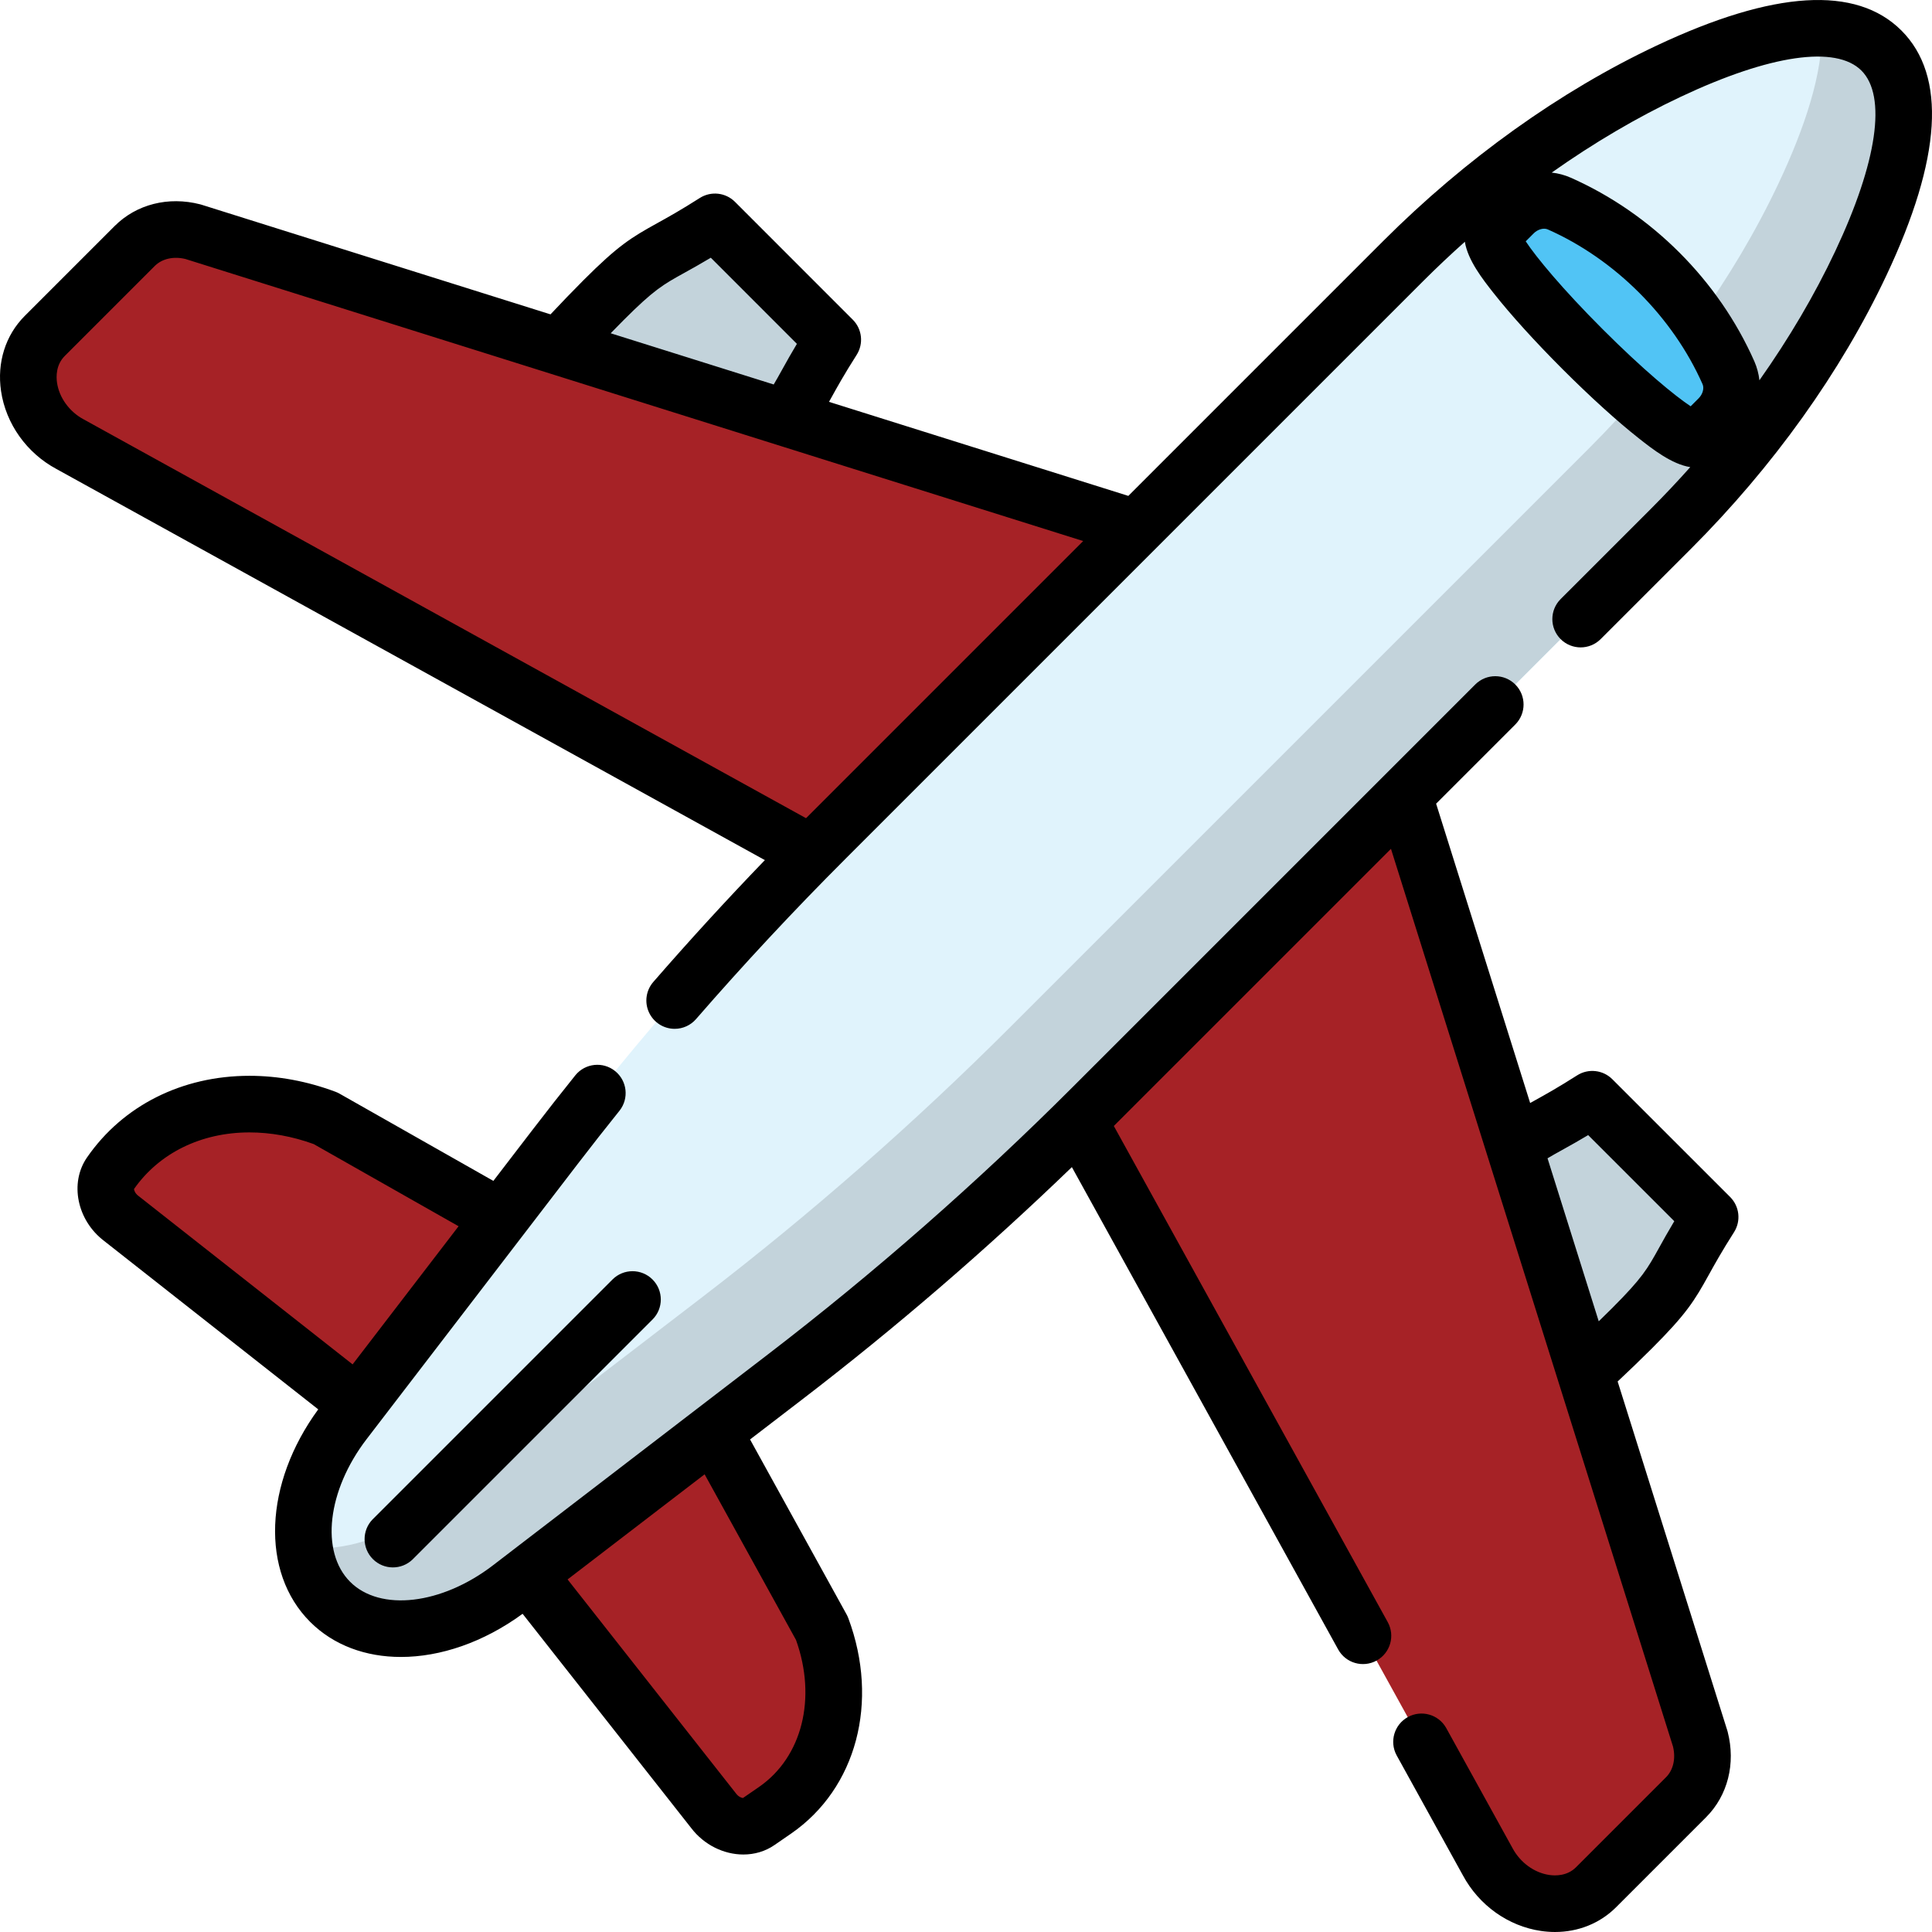
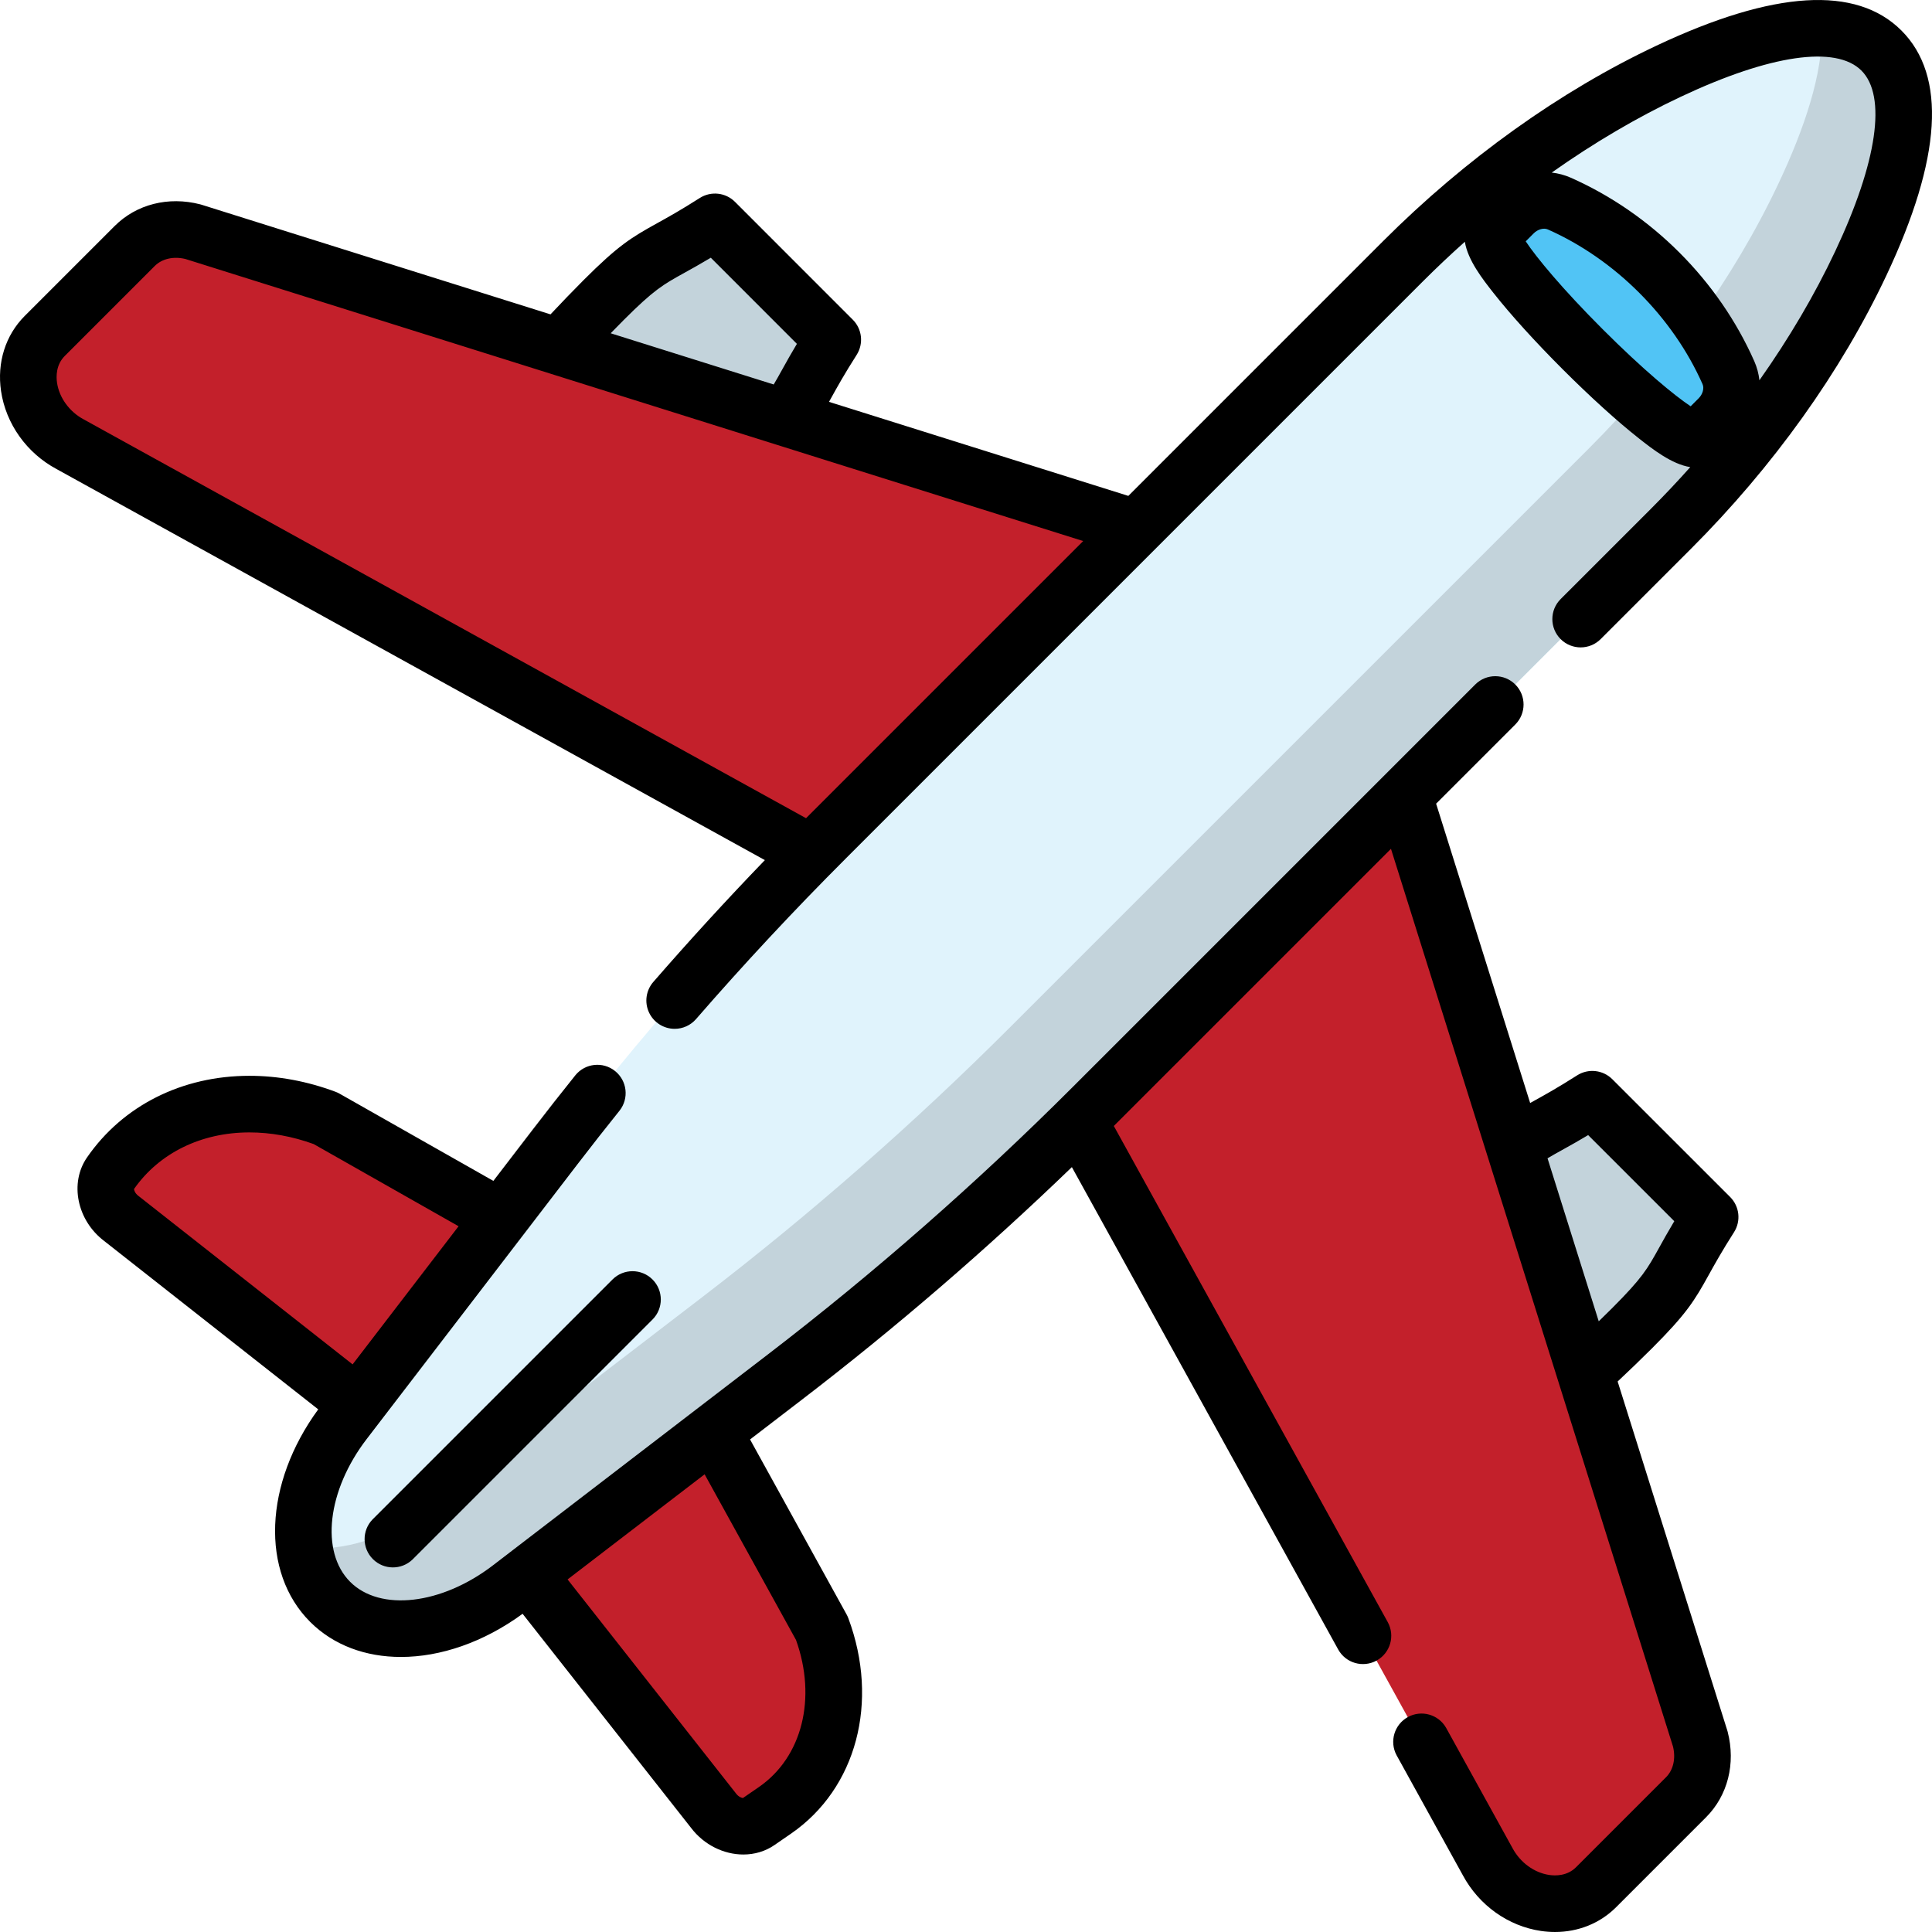
<svg xmlns="http://www.w3.org/2000/svg" version="1.1" width="512" height="512" x="0" y="0" viewBox="0 0 512 512" style="enable-background:new 0 0 512 512" xml:space="preserve" class="">
  <g>
-     <path d="m106.026 381.032-73.87-58.103c-4.035-3.035-5.356-8.394-2.934-11.901 11.839-17.147 34.647-23.003 57.057-14.65l66.808 37.897-47.061 46.757zM130.817 405.822l58.255 74.022c3.035 4.035 8.394 5.356 11.901 2.934l4.404-3.041c14.503-10.014 19.456-29.305 12.391-48.26l-40.043-72.564-46.908 46.909z" style="" fill="#a62226" data-original="#ff2c5c" class="" opacity="1" />
-     <path d="m110.336 310.025-41.794 41.523 37.484 29.484 47.062-46.756z" style="" fill="#a62226" data-original="#e62753" class="" opacity="1" />
+     <path d="m106.026 381.032-73.87-58.103c-4.035-3.035-5.356-8.394-2.934-11.901 11.839-17.147 34.647-23.003 57.057-14.65l66.808 37.897-47.061 46.757zM130.817 405.822l58.255 74.022c3.035 4.035 8.394 5.356 11.901 2.934l4.404-3.041c14.503-10.014 19.456-29.305 12.391-48.26l-40.043-72.564-46.908 46.909z" style="" fill="#c3202b" data-original="#ff2c5c" class="" opacity="1" />
+     <path d="m110.336 310.025-41.794 41.523 37.484 29.484 47.062-46.756z" style="" fill="#c3202b" data-original="#e62753" class="" opacity="1" />
    <path d="M126.039 153.474c-9.243-9.243-10.055-23.998-1.801-34.133 11.867-14.572 26.765-30.822 35.693-39.75 13.132-13.132 13.351-10.425 29.524-20.748l31.215 31.215c-10.323 16.174-7.616 16.392-20.748 29.524-8.928 8.928-25.178 23.826-39.75 35.693-10.135 8.254-24.89 7.442-34.133-1.801zM358.527 385.962c-9.243-9.243-10.055-23.998-1.801-34.133 11.867-14.572 26.765-30.822 35.693-39.75 13.132-13.132 13.351-10.425 29.524-20.748l31.215 31.215c-10.323 16.174-7.616 16.392-20.748 29.524-8.928 8.928-25.178 23.826-39.75 35.693-10.135 8.254-24.891 7.442-34.133-1.801z" style="" fill="#c3d3db" data-original="#c3d3db" class="" />
-     <path d="m242.334 241.286 91.137-91.137L51.15 61.447c-5.813-1.484-11.593-.071-15.439 3.775L11.859 89.074c-7.988 7.988-4.559 22.631 6.717 28.686l223.758 123.526z" style="" fill="#a62226" data-original="#ff2c5c" class="" opacity="1" />
-     <path d="m269.68 130.107-81.36 81.361 54.014 29.818 91.137-91.136z" style="" fill="#a62226" data-original="#e62753" class="" opacity="1" />
-     <path d="m270.715 269.667 91.137-91.137 88.703 282.321c1.484 5.813.071 11.593-3.775 15.439l-23.852 23.852c-7.988 7.988-22.631 4.559-28.686-6.717L270.715 269.667z" style="" fill="#a62226" data-original="#ff2c5c" class="" opacity="1" />
+     <path d="m242.334 241.286 91.137-91.137L51.15 61.447c-5.813-1.484-11.593-.071-15.439 3.775L11.859 89.074c-7.988 7.988-4.559 22.631 6.717 28.686l223.758 123.526z" style="" fill="#c3202b" data-original="#ff2c5c" class="" opacity="1" />
+     <path d="m269.68 130.107-81.36 81.361 54.014 29.818 91.137-91.136z" style="" fill="#c3202b" data-original="#e62753" class="" opacity="1" />
+     <path d="m270.715 269.667 91.137-91.137 88.703 282.321c1.484 5.813.071 11.593-3.775 15.439l-23.852 23.852c-7.988 7.988-22.631 4.559-28.686-6.717L270.715 269.667z" style="" fill="#c3202b" data-original="#ff2c5c" class="" opacity="1" />
    <path d="M442.734 140.218 289.627 293.324c-25.691 25.691-53.003 49.653-81.598 71.589l-72.845 55.882c-16.864 12.937-36.921 14.502-47.7 3.722-10.78-10.78-9.215-30.836 3.722-47.7l55.882-72.845c21.936-28.595 45.898-55.907 71.589-81.598L371.783 69.267c20.931-20.931 44.968-38.369 70.363-50.341 21.869-10.31 45.114-16.769 56.406-5.477s4.833 34.536-5.477 56.406c-11.972 25.394-29.411 49.432-50.341 70.363z" style="" fill="#e0f3fc" data-original="#e0f3fc" class="" />
    <path d="M498.552 13.449c-3.974-3.974-9.433-5.742-15.788-5.925.457 11.759-4.642 26.673-11.395 40.997-11.972 25.395-29.411 49.433-50.341 70.363L267.921 271.991c-25.691 25.691-53.003 49.653-81.598 71.589l-72.845 55.882c-10.727 8.229-22.742 11.849-32.843 10.626.759 5.606 3.022 10.604 6.848 14.43 10.78 10.78 30.836 9.215 47.7-3.722l72.845-55.882c28.595-21.936 55.907-45.898 81.598-71.589l153.106-153.106c20.931-20.931 38.369-44.968 50.341-70.363 10.312-21.871 16.771-45.116 5.479-56.407z" style="" fill="#c3d3db" data-original="#c3d3db" class="" />
    <path d="m455.42 110.896-5.228 5.228c-4.855 4.855-59.171-49.46-54.315-54.315l5.228-5.228c3.296-3.296 8.133-4.334 12.071-2.592 19.627 8.682 36.153 25.209 44.835 44.835 1.743 3.94.704 8.777-2.591 12.072z" style="" fill="#51c4f5" data-original="#51c4f5" class="" />
    <path d="M427.284 286.005a7.501 7.501 0 0 0-9.338-1.018c-5.063 3.232-8.526 5.15-11.308 6.691l-1.131.628-24.921-79.325 20.978-20.978a7.5 7.5 0 1 0-10.608-10.607c-.013.013.013-.014 0 0L284.352 287.999c-25.396 25.396-52.604 49.267-80.867 70.948l-68.225 52.337c-.025.019-.051.034-.075.053l-.042.037-4.511 3.46c-13.617 10.445-29.883 12.323-37.836 4.371-7.954-7.954-6.075-24.22 4.371-37.836l3.453-4.501c.018-.022.038-.04.055-.062.032-.041.057-.084.088-.125l52.291-68.164a819.696 819.696 0 0 1 11.135-14.186 7.501 7.501 0 0 0-11.696-9.394 824.104 824.104 0 0 0-11.341 14.449l-10.405 13.563-40.758-23.114a7.611 7.611 0 0 0-1.075-.502c-7.522-2.81-15.198-4.234-22.817-4.234-17.857 0-33.546 7.891-43.042 21.646-4.675 6.759-2.641 16.657 4.526 22.106l56.754 44.644c-14.364 19.642-15.337 43.126-2.145 56.318 6.225 6.226 14.743 9.298 24.067 9.298 10.431 0 21.87-3.857 32.239-11.438l44.656 56.748c3.467 4.56 8.735 7.042 13.847 7.042 2.922 0 5.795-.812 8.249-2.509l4.417-3.045c17.32-11.968 23.411-34.897 15.156-57.054a7.539 7.539 0 0 0-.461-1.005l-25.588-46.379 13.845-10.621c24.778-19.008 48.75-39.674 71.44-61.553l70.573 127.825a7.5 7.5 0 1 0 13.133-7.251l-72.59-131.478 73.447-73.447 25.446 80.996.016.052 49.288 156.885c.759 3.157.07 6.178-1.851 8.104l-23.852 23.852c-2.347 2.347-5.461 2.29-7.108 2.048-3.955-.583-7.662-3.27-9.714-7.091l-17.623-31.92a7.502 7.502 0 0 0-13.133 7.251l17.582 31.844c4.276 7.961 12.016 13.477 20.702 14.757a25.55 25.55 0 0 0 3.719.275c6.171 0 11.925-2.299 16.183-6.557l23.859-23.859c5.739-5.754 7.88-14.203 5.725-22.602a7.617 7.617 0 0 0-.109-.385l-29.057-92.488a413.27 413.27 0 0 0 9.063-8.751c9.22-9.22 11.286-12.638 15.081-19.489 1.542-2.784 3.461-6.249 6.691-11.314a7.5 7.5 0 0 0-1.021-9.338l-31.223-31.211zM36.673 316.92c-.874-.658-1.14-1.481-1.161-1.814 6.671-9.539 17.805-15.005 30.585-15.005 5.64 0 11.365 1.038 17.026 3.087l38.405 21.779-28.083 36.608L36.8 317.017a6.073 6.073 0 0 0-.127-.097zm174.273 117.673c5.55 15.451 1.641 31.062-9.803 38.97l-4.246 2.927c-.333-.02-1.157-.286-1.816-1.161a5.555 5.555 0 0 0-.099-.129l-44.566-56.635 36.316-27.859 24.214 43.887zm228.768-103.991c-3.147 5.682-4.45 8.034-12.565 16.15a324.172 324.172 0 0 1-3.467 3.408l-13.571-43.198c1.123-.676 2.328-1.347 3.797-2.161a224.957 224.957 0 0 0 6.971-3.988l22.823 22.815c-1.687 2.82-2.922 5.05-3.988 6.974z" fill="#000000" opacity="1" data-original="#000000" class="" />
    <path d="M503.905 8.096c-11.996-11.997-33.836-10.653-64.914 3.997-25.556 12.048-50.618 29.97-72.475 51.827l-67.496 67.496-79.325-24.921.628-1.131c1.541-2.783 3.459-6.246 6.691-11.308a7.501 7.501 0 0 0-1.018-9.338l-31.213-31.223a7.502 7.502 0 0 0-9.338-1.021c-5.064 3.23-8.53 5.149-11.314 6.691-6.851 3.795-10.269 5.861-19.489 15.081a415.612 415.612 0 0 0-8.751 9.063L53.403 54.251a6.27 6.27 0 0 0-.385-.109c-8.4-2.154-16.848-.014-22.609 5.732L6.556 83.725C1.453 88.829-.837 96.083.275 103.627c1.279 8.686 6.796 16.426 14.681 20.661l187.74 103.652a845.292 845.292 0 0 0-29.564 32.29 7.5 7.5 0 0 0 5.66 12.42 7.485 7.485 0 0 0 5.666-2.582 831.022 831.022 0 0 1 39.545-42.42l82.308-82.308.059-.059 70.755-70.755a269.544 269.544 0 0 1 11.078-10.456c.771 4.898 4.779 9.997 7.576 13.551 4.517 5.739 11.034 12.93 18.352 20.248 7.319 7.318 14.509 13.836 20.248 18.352 3.556 2.799 8.657 6.802 13.556 7.57a267.822 267.822 0 0 1-10.461 11.084l-23.89 23.889a7.5 7.5 0 0 0 10.607 10.607l23.89-23.889c21.857-21.858 39.779-46.919 51.827-72.475 14.65-31.074 15.995-52.914 3.997-64.911zM165.249 84.852c8.116-8.116 10.468-9.418 16.15-12.565 1.924-1.066 4.154-2.301 6.973-3.987l22.815 22.823a224.957 224.957 0 0 0-3.988 6.971c-.813 1.469-1.484 2.674-2.161 3.797L161.84 88.32a324.51 324.51 0 0 1 3.409-3.468zm48.358 131.977L22.131 111.114c-3.745-2.011-6.432-5.718-7.015-9.673-.243-1.647-.299-4.761 2.048-7.108L41.01 70.488c1.932-1.928 4.954-2.616 8.111-1.858L205.6 117.791c.025.009.05.015.076.024l81.379 25.567-73.448 73.447zM424.738 87.263c-10.764-10.764-17.604-19.07-20.407-23.306l2.117-2.117c1.08-1.08 2.65-1.515 3.734-1.036 17.805 7.877 33.138 23.21 41.015 41.014.48 1.084.043 2.655-1.036 3.735l-2.117 2.117c-4.236-2.803-12.542-9.643-23.306-20.407zm61.601-20.651c-5.46 11.58-12.228 23.062-20.077 34.167a17.135 17.135 0 0 0-1.346-5.03c-9.486-21.442-27.223-39.179-48.665-48.665a17.127 17.127 0 0 0-5.03-1.346c11.105-7.849 22.588-14.617 34.168-20.077 23.699-11.172 41.161-13.707 47.909-6.959 6.749 6.751 4.212 24.213-6.959 47.91zM98.732 402.661a7.502 7.502 0 0 0 10.608 10.608l63.584-63.584a7.5 7.5 0 0 0-10.607-10.607l-63.585 63.583z" fill="#000000" opacity="1" data-original="#000000" class="" />
  </g>
</svg>
